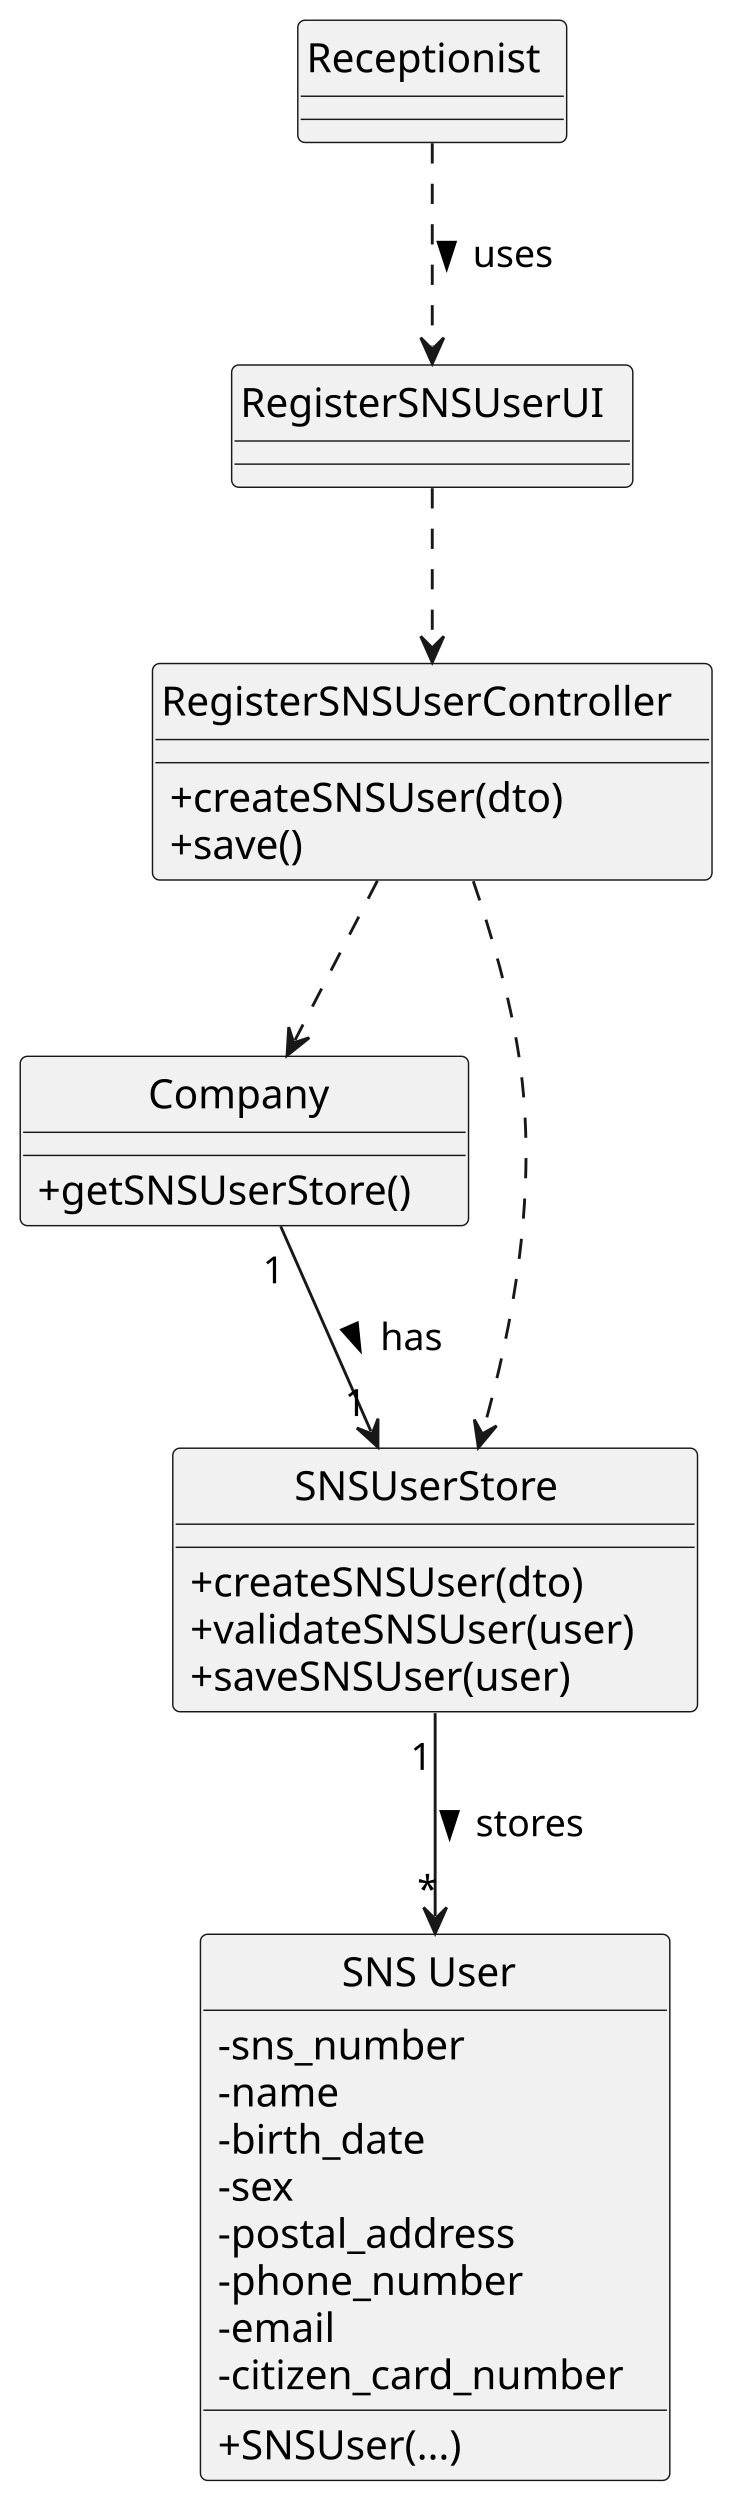
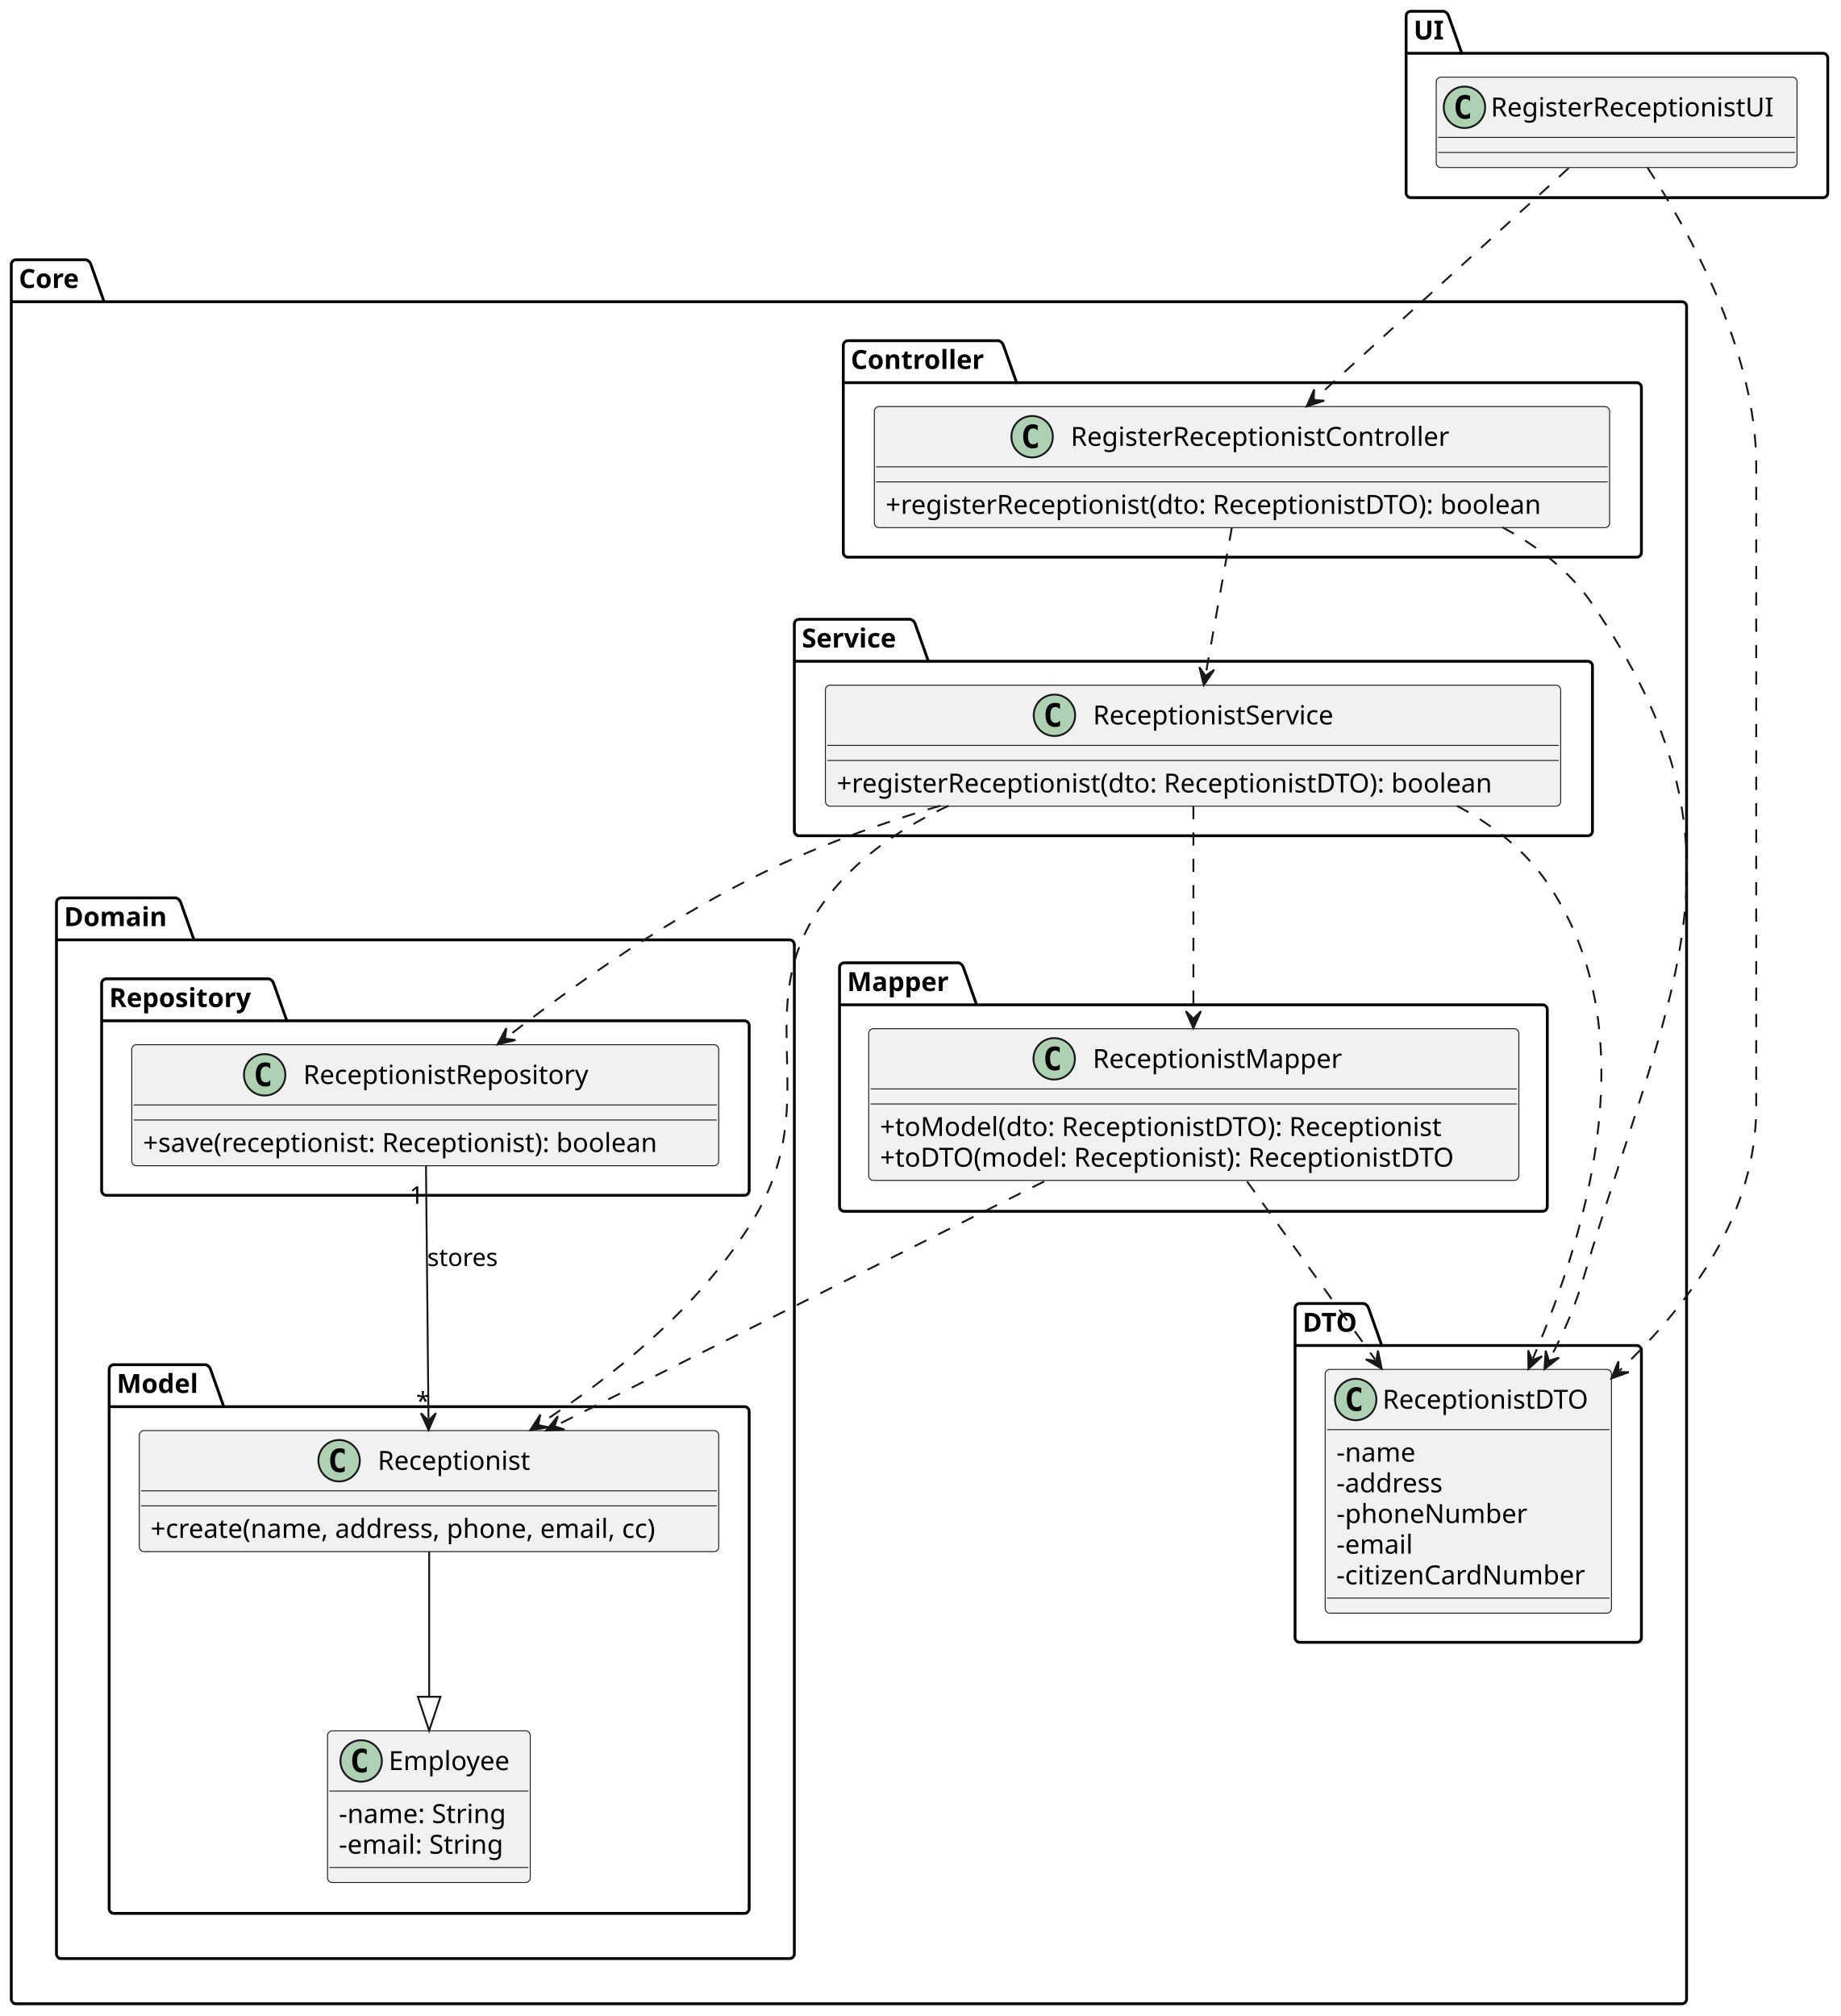
- <svg xmlns="http://www.w3.org/2000/svg" contentStyleType="text/css" data-diagram-type="CLASS" height="865px" preserveAspectRatio="none" style="width:253px;height:865px;background:#FFFFFF;" version="1.1" viewBox="0 0 253 865" width="253px" zoomAndPan="magnify">
+ <svg xmlns="http://www.w3.org/2000/svg" contentStyleType="text/css" data-diagram-type="CLASS" height="1071px" preserveAspectRatio="none" style="width:978px;height:1071px;background:#FFFFFF;" version="1.1" viewBox="0 0 978 1071" width="978px" zoomAndPan="magnify">
  <defs />
  <g>
-     <g class="entity" data-entity="RegisterSNSUserUI" data-source-line="4" data-uid="ent0002" id="entity_RegisterSNSUserUI">
-       <rect fill="#F1F1F1" height="42.297" rx="2.5" ry="2.5" style="stroke:#181818;stroke-width:0.5;" width="138.802" x="80.15" y="126.29" />
-       <text fill="#000000" font-family="sans-serif" font-size="14" lengthAdjust="spacing" textLength="132.802" x="83.15" y="144.285">RegisterSNSUserUI</text>
-       <line style="stroke:#181818;stroke-width:0.5;" x1="81.15" x2="217.952" y1="152.587" y2="152.587" />
-       <line style="stroke:#181818;stroke-width:0.5;" x1="81.15" x2="217.952" y1="160.587" y2="160.587" />
+     <g class="cluster" data-entity="UI" data-source-line="3" data-uid="ent0002" id="cluster_UI">
+       <path d="M749.5,6 L767.077,6 A3.75,3.75 0 0 1 769.577,8.5 L776.577,28.297 L968.5,28.297 A2.5,2.5 0 0 1 971,30.797 L971,102.5 A2.5,2.5 0 0 1 968.5,105 L749.5,105 A2.5,2.5 0 0 1 747,102.5 L747,8.5 A2.5,2.5 0 0 1 749.5,6" fill="none" style="stroke:#000000;stroke-width:1.5;" />
+       <line style="stroke:#000000;stroke-width:1.5;" x1="747" x2="776.577" y1="28.297" y2="28.297" />
+       <text fill="#000000" font-family="sans-serif" font-size="14" font-weight="bold" lengthAdjust="spacing" textLength="16.577" x="751" y="20.995">UI</text>
    </g>
-     <g class="entity" data-entity="RegisterSNSUserController" data-source-line="7" data-uid="ent0003" id="entity_RegisterSNSUserController">
-       <rect fill="#F1F1F1" height="74.891" rx="2.5" ry="2.5" style="stroke:#181818;stroke-width:0.5;" width="193.599" x="52.76" y="229.59" />
-       <text fill="#000000" font-family="sans-serif" font-size="14" lengthAdjust="spacing" textLength="187.599" x="55.76" y="247.585">RegisterSNSUserController</text>
-       <line style="stroke:#181818;stroke-width:0.5;" x1="53.76" x2="245.359" y1="255.887" y2="255.887" />
-       <line style="stroke:#181818;stroke-width:0.5;" x1="53.76" x2="245.359" y1="263.887" y2="263.887" />
-       <text fill="#000000" font-family="sans-serif" font-size="14" lengthAdjust="spacing" textLength="150.5" x="58.76" y="280.882">+createSNSUser(dto)</text>
-       <text fill="#000000" font-family="sans-serif" font-size="14" lengthAdjust="spacing" textLength="55.426" x="58.76" y="297.179">+save()</text>
+     <g class="cluster" data-entity="Core" data-source-line="8" data-uid="ent0004" id="cluster_Core">
+       <path d="M8.5,138 L45.792,138 A3.75,3.75 0 0 1 48.292,140.5 L55.292,160.297 L893.5,160.297 A2.5,2.5 0 0 1 896,162.797 L896,1062 A2.5,2.5 0 0 1 893.5,1064.5 L8.5,1064.5 A2.5,2.5 0 0 1 6,1062 L6,140.5 A2.5,2.5 0 0 1 8.5,138" fill="none" style="stroke:#000000;stroke-width:1.5;" />
+       <line style="stroke:#000000;stroke-width:1.5;" x1="6" x2="55.292" y1="160.297" y2="160.297" />
+       <text fill="#000000" font-family="sans-serif" font-size="14" font-weight="bold" lengthAdjust="spacing" textLength="36.292" x="10" y="152.995">Core</text>
    </g>
-     <g class="entity" data-entity="Company" data-source-line="12" data-uid="ent0004" id="entity_Company">
-       <rect fill="#F1F1F1" height="58.594" rx="2.5" ry="2.5" style="stroke:#181818;stroke-width:0.5;" width="155.11" x="7" y="365.48" />
-       <text fill="#000000" font-family="sans-serif" font-size="14" lengthAdjust="spacing" textLength="66.603" x="51.254" y="383.475">Company</text>
-       <line style="stroke:#181818;stroke-width:0.5;" x1="8" x2="161.11" y1="391.777" y2="391.777" />
-       <line style="stroke:#181818;stroke-width:0.5;" x1="8" x2="161.11" y1="399.777" y2="399.777" />
-       <text fill="#000000" font-family="sans-serif" font-size="14" lengthAdjust="spacing" textLength="143.11" x="13" y="416.772">+getSNSUserStore()</text>
+     <g class="cluster" data-entity="Controller" data-source-line="10" data-uid="ent0005" id="cluster_Controller">
+       <path d="M450.5,181 L530.571,181 A3.75,3.75 0 0 1 533.071,183.5 L540.071,203.297 L869.5,203.297 A2.5,2.5 0 0 1 872,205.797 L872,293.5 A2.5,2.5 0 0 1 869.5,296 L450.5,296 A2.5,2.5 0 0 1 448,293.5 L448,183.5 A2.5,2.5 0 0 1 450.5,181" fill="none" style="stroke:#000000;stroke-width:1.5;" />
+       <line style="stroke:#000000;stroke-width:1.5;" x1="448" x2="540.071" y1="203.297" y2="203.297" />
+       <text fill="#000000" font-family="sans-serif" font-size="14" font-weight="bold" lengthAdjust="spacing" textLength="79.071" x="452" y="195.995">Controller</text>
    </g>
-     <g class="entity" data-entity="SNSUserStore" data-source-line="16" data-uid="ent0005" id="entity_SNSUserStore">
-       <rect fill="#F1F1F1" height="91.188" rx="2.5" ry="2.5" style="stroke:#181818;stroke-width:0.5;" width="181.559" x="59.78" y="501.07" />
-       <text fill="#000000" font-family="sans-serif" font-size="14" lengthAdjust="spacing" textLength="97.467" x="101.826" y="519.065">SNSUserStore</text>
-       <line style="stroke:#181818;stroke-width:0.5;" x1="60.78" x2="240.339" y1="527.367" y2="527.367" />
-       <line style="stroke:#181818;stroke-width:0.5;" x1="60.78" x2="240.339" y1="535.367" y2="535.367" />
-       <text fill="#000000" font-family="sans-serif" font-size="14" lengthAdjust="spacing" textLength="150.5" x="65.78" y="552.362">+createSNSUser(dto)</text>
-       <text fill="#000000" font-family="sans-serif" font-size="14" lengthAdjust="spacing" textLength="169.559" x="65.78" y="568.659">+validateSNSUser(user)</text>
-       <text fill="#000000" font-family="sans-serif" font-size="14" lengthAdjust="spacing" textLength="146.118" x="65.78" y="584.956">+saveSNSUser(user)</text>
+     <g class="cluster" data-entity="Service" data-source-line="16" data-uid="ent0007" id="cluster_Service">
+       <path d="M424.5,329 L483.701,329 A3.75,3.75 0 0 1 486.201,331.5 L493.201,351.297 L843.5,351.297 A2.5,2.5 0 0 1 846,353.797 L846,441.5 A2.5,2.5 0 0 1 843.5,444 L424.5,444 A2.5,2.5 0 0 1 422,441.5 L422,331.5 A2.5,2.5 0 0 1 424.5,329" fill="none" style="stroke:#000000;stroke-width:1.5;" />
+       <line style="stroke:#000000;stroke-width:1.5;" x1="422" x2="493.201" y1="351.297" y2="351.297" />
+       <text fill="#000000" font-family="sans-serif" font-size="14" font-weight="bold" lengthAdjust="spacing" textLength="58.201" x="426" y="343.995">Service</text>
    </g>
-     <g class="entity" data-entity="SNS User" data-source-line="22" data-uid="ent0006" id="entity_SNS User">
-       <rect fill="#F1F1F1" height="188.969" rx="2.5" ry="2.5" style="stroke:#181818;stroke-width:0.5;" width="162.411" x="69.35" y="669.26" />
-       <text fill="#000000" font-family="sans-serif" font-size="14" lengthAdjust="spacing" textLength="64.606" x="118.252" y="687.255">SNS User</text>
-       <line style="stroke:#181818;stroke-width:0.5;" x1="70.35" x2="230.761" y1="695.557" y2="695.557" />
-       <text fill="#000000" font-family="sans-serif" font-size="14" lengthAdjust="spacing" textLength="90.152" x="75.35" y="712.552">-sns_number</text>
-       <text fill="#000000" font-family="sans-serif" font-size="14" lengthAdjust="spacing" textLength="44.755" x="75.35" y="728.849">-name</text>
-       <text fill="#000000" font-family="sans-serif" font-size="14" lengthAdjust="spacing" textLength="76.515" x="75.35" y="745.146">-birth_date</text>
-       <text fill="#000000" font-family="sans-serif" font-size="14" lengthAdjust="spacing" textLength="29.244" x="75.35" y="761.443">-sex</text>
-       <text fill="#000000" font-family="sans-serif" font-size="14" lengthAdjust="spacing" textLength="110.065" x="75.35" y="777.74">-postal_address</text>
-       <text fill="#000000" font-family="sans-serif" font-size="14" lengthAdjust="spacing" textLength="110.503" x="75.35" y="794.036">-phone_number</text>
-       <text fill="#000000" font-family="sans-serif" font-size="14" lengthAdjust="spacing" textLength="43.661" x="75.35" y="810.333">-email</text>
-       <text fill="#000000" font-family="sans-serif" font-size="14" lengthAdjust="spacing" textLength="150.411" x="75.35" y="826.63">-citizen_card_number</text>
-       <line style="stroke:#181818;stroke-width:0.5;" x1="70.35" x2="230.761" y1="833.932" y2="833.932" />
-       <text fill="#000000" font-family="sans-serif" font-size="14" lengthAdjust="spacing" textLength="96.161" x="75.35" y="850.927">+SNSUser(...)</text>
+     <g class="cluster" data-entity="Domain" data-source-line="22" data-uid="ent0009" id="cluster_Domain">
+       <path d="M32.5,477 L93.54,477 A3.75,3.75 0 0 1 96.04,479.5 L103.04,499.297 L419.5,499.297 A2.5,2.5 0 0 1 422,501.797 L422,1038 A2.5,2.5 0 0 1 419.5,1040.5 L32.5,1040.5 A2.5,2.5 0 0 1 30,1038 L30,479.5 A2.5,2.5 0 0 1 32.5,477" fill="none" style="stroke:#000000;stroke-width:1.5;" />
+       <line style="stroke:#000000;stroke-width:1.5;" x1="30" x2="103.04" y1="499.297" y2="499.297" />
+       <text fill="#000000" font-family="sans-serif" font-size="14" font-weight="bold" lengthAdjust="spacing" textLength="60.04" x="34" y="491.995">Domain</text>
    </g>
-     <g class="entity" data-entity="Receptionist" data-source-line="34" data-uid="ent0007" id="entity_Receptionist">
-       <rect fill="#F1F1F1" height="42.297" rx="2.5" ry="2.5" style="stroke:#181818;stroke-width:0.5;" width="93.028" x="103.04" y="7" />
-       <text fill="#000000" font-family="sans-serif" font-size="14" lengthAdjust="spacing" textLength="87.028" x="106.04" y="24.995">Receptionist</text>
-       <line style="stroke:#181818;stroke-width:0.5;" x1="104.04" x2="195.068" y1="33.297" y2="33.297" />
-       <line style="stroke:#181818;stroke-width:0.5;" x1="104.04" x2="195.068" y1="41.297" y2="41.297" />
+     <g class="cluster" data-entity="Model" data-source-line="23" data-uid="ent0010" id="cluster_Model">
+       <path d="M60.5,725 L109.365,725 A3.75,3.75 0 0 1 111.865,727.5 L118.865,747.297 L395.5,747.297 A2.5,2.5 0 0 1 398,749.797 L398,1014 A2.5,2.5 0 0 1 395.5,1016.5 L60.5,1016.5 A2.5,2.5 0 0 1 58,1014 L58,727.5 A2.5,2.5 0 0 1 60.5,725" fill="none" style="stroke:#000000;stroke-width:1.5;" />
+       <line style="stroke:#000000;stroke-width:1.5;" x1="58" x2="118.865" y1="747.297" y2="747.297" />
+       <text fill="#000000" font-family="sans-serif" font-size="14" font-weight="bold" lengthAdjust="spacing" textLength="47.865" x="62" y="739.995">Model</text>
    </g>
-     <g class="link" data-entity-1="RegisterSNSUserUI" data-entity-2="RegisterSNSUserController" data-source-line="37" data-uid="lnk8" id="link_RegisterSNSUserUI_RegisterSNSUserController">
-       <path codeLine="37" d="M149.56,168.92 C149.56,185.51 149.56,203.29 149.56,223.17" fill="none" id="RegisterSNSUserUI-to-RegisterSNSUserController" style="stroke:#181818;stroke-width:1;stroke-dasharray:7,7;" />
-       <polygon fill="#181818" points="149.56,229.17,153.56,220.17,149.56,224.17,145.56,220.17,149.56,229.17" style="stroke:#181818;stroke-width:1;" />
+     <g class="cluster" data-entity="Repository" data-source-line="33" data-uid="ent0013" id="cluster_Repository">
+       <path d="M56.5,520 L142.888,520 A3.75,3.75 0 0 1 145.388,522.5 L152.388,542.297 L395.5,542.297 A2.5,2.5 0 0 1 398,544.797 L398,632.5 A2.5,2.5 0 0 1 395.5,635 L56.5,635 A2.5,2.5 0 0 1 54,632.5 L54,522.5 A2.5,2.5 0 0 1 56.5,520" fill="none" style="stroke:#000000;stroke-width:1.5;" />
+       <line style="stroke:#000000;stroke-width:1.5;" x1="54" x2="152.388" y1="542.297" y2="542.297" />
+       <text fill="#000000" font-family="sans-serif" font-size="14" font-weight="bold" lengthAdjust="spacing" textLength="85.388" x="58" y="534.995">Repository</text>
    </g>
-     <g class="link" data-entity-1="RegisterSNSUserController" data-entity-2="Company" data-source-line="38" data-uid="lnk9" id="link_RegisterSNSUserController_Company">
-       <path codeLine="38" d="M130.58,304.74 C120.61,324.02 111.334,341.97 102.074,359.89" fill="none" id="RegisterSNSUserController-to-Company" style="stroke:#181818;stroke-width:1;stroke-dasharray:7,7;" />
-       <polygon fill="#181818" points="99.32,365.22,107.005,359.061,101.615,360.778,99.898,355.388,99.32,365.22" style="stroke:#181818;stroke-width:1;" />
+     <g class="cluster" data-entity="DTO" data-source-line="40" data-uid="ent0015" id="cluster_DTO">
+       <path d="M690.5,692.5 L724.572,692.5 A3.75,3.75 0 0 1 727.072,695 L734.072,714.797 L869.5,714.797 A2.5,2.5 0 0 1 872,717.297 L872,870 A2.5,2.5 0 0 1 869.5,872.5 L690.5,872.5 A2.5,2.5 0 0 1 688,870 L688,695 A2.5,2.5 0 0 1 690.5,692.5" fill="none" style="stroke:#000000;stroke-width:1.5;" />
+       <line style="stroke:#000000;stroke-width:1.5;" x1="688" x2="734.072" y1="714.797" y2="714.797" />
+       <text fill="#000000" font-family="sans-serif" font-size="14" font-weight="bold" lengthAdjust="spacing" textLength="33.072" x="692" y="707.495">DTO</text>
    </g>
-     <g class="link" data-entity-1="RegisterSNSUserController" data-entity-2="SNSUserStore" data-source-line="39" data-uid="lnk10" id="link_RegisterSNSUserController_SNSUserStore">
-       <path codeLine="39" d="M163.76,304.91 C169.94,322.89 176.47,345 179.56,365.48 C186.51,411.7 177.453,458.697 167.143,495.137" fill="none" id="RegisterSNSUserController-to-SNSUserStore" style="stroke:#181818;stroke-width:1;stroke-dasharray:7,7;" />
-       <polygon fill="#181818" points="165.51,500.91,171.809,493.339,166.871,496.099,164.111,491.161,165.51,500.91" style="stroke:#181818;stroke-width:1;" />
+     <g class="cluster" data-entity="Mapper" data-source-line="50" data-uid="ent0017" id="cluster_Mapper">
+       <path d="M448.5,511.5 L509.321,511.5 A3.75,3.75 0 0 1 511.821,514 L518.821,533.797 L819.5,533.797 A2.5,2.5 0 0 1 822,536.297 L822,641 A2.5,2.5 0 0 1 819.5,643.5 L448.5,643.5 A2.5,2.5 0 0 1 446,641 L446,514 A2.5,2.5 0 0 1 448.5,511.5" fill="none" style="stroke:#000000;stroke-width:1.5;" />
+       <line style="stroke:#000000;stroke-width:1.5;" x1="446" x2="518.821" y1="533.797" y2="533.797" />
+       <text fill="#000000" font-family="sans-serif" font-size="14" font-weight="bold" lengthAdjust="spacing" textLength="59.821" x="450" y="526.495">Mapper</text>
    </g>
-     <g class="link" data-entity-1="Company" data-entity-2="SNSUserStore" data-source-line="40" data-uid="lnk11" id="link_Company_SNSUserStore">
-       <path codeLine="40" d="M97.12,424.32 C106.62,445.9 117.433,470.438 128.343,495.228" fill="none" id="Company-to-SNSUserStore" style="stroke:#181818;stroke-width:1;" />
-       <polygon fill="#181818" points="130.76,500.72,130.796,490.871,128.746,496.144,123.474,494.094,130.76,500.72" style="stroke:#181818;stroke-width:1;" />
-       <polygon fill="#000000" points="124.575,467.212,123.62,457.75,118.24,460.119,124.575,467.212" style="stroke:#000000;stroke-width:1;" />
-       <text fill="#000000" font-family="sans-serif" font-size="13" lengthAdjust="spacing" textLength="22.979" x="131.56" y="467.137">has</text>
-       <text fill="#000000" font-family="sans-serif" font-size="13" lengthAdjust="spacing" textLength="8.271" x="90.914" y="444.041">1</text>
-       <text fill="#000000" font-family="sans-serif" font-size="13" lengthAdjust="spacing" textLength="8.271" x="119.284" y="489.947">1</text>
+     <g class="entity" data-entity="RegisterReceptionistUI" data-source-line="4" data-uid="ent0003" id="entity_RegisterReceptionistUI">
+       <rect fill="#F1F1F1" height="48" rx="2.5" ry="2.5" style="stroke:#181818;stroke-width:0.5;" width="191.674" x="763" y="41" />
+       <ellipse cx="778" cy="57" fill="#ADD1B2" rx="11" ry="11" style="stroke:#181818;stroke-width:1;" />
+       <path d="M780.969,62.641 Q780.391,62.938 779.75,63.078 Q779.109,63.234 778.406,63.234 Q775.906,63.234 774.578,61.594 Q773.266,59.938 773.266,56.812 Q773.266,53.688 774.578,52.031 Q775.906,50.375 778.406,50.375 Q779.109,50.375 779.75,50.531 Q780.406,50.688 780.969,50.984 L780.969,53.703 Q780.344,53.125 779.75,52.859 Q779.156,52.578 778.531,52.578 Q777.188,52.578 776.5,53.656 Q775.812,54.719 775.812,56.812 Q775.812,58.906 776.5,59.984 Q777.188,61.047 778.531,61.047 Q779.156,61.047 779.75,60.781 Q780.344,60.5 780.969,59.922 L780.969,62.641 Z " fill="#000000" />
+       <text fill="#000000" font-family="sans-serif" font-size="14" lengthAdjust="spacing" textLength="159.674" x="792" y="61.847">RegisterReceptionistUI</text>
+       <line style="stroke:#181818;stroke-width:0.5;" x1="764" x2="953.674" y1="73" y2="73" />
+       <line style="stroke:#181818;stroke-width:0.5;" x1="764" x2="953.674" y1="81" y2="81" />
    </g>
-     <g class="link" data-entity-1="SNSUserStore" data-entity-2="SNS User" data-source-line="41" data-uid="lnk12" id="link_SNSUserStore_SNS User">
-       <path codeLine="41" d="M150.56,592.75 C150.56,614.93 150.56,636.52 150.56,662.98" fill="none" id="SNSUserStore-to-SNS User" style="stroke:#181818;stroke-width:1;" />
-       <polygon fill="#181818" points="150.56,668.98,154.56,659.98,150.56,663.98,146.56,659.98,150.56,668.98" style="stroke:#181818;stroke-width:1;" />
-       <polygon fill="#000000" points="155.56,635.826,158.499,626.781,152.621,626.781,155.56,635.826" style="stroke:#000000;stroke-width:1;" />
-       <text fill="#000000" font-family="sans-serif" font-size="13" lengthAdjust="spacing" textLength="39.94" x="164.56" y="635.327">stores</text>
-       <text fill="#000000" font-family="sans-serif" font-size="13" lengthAdjust="spacing" textLength="8.271" x="142.017" y="612.362">1</text>
-       <text fill="#000000" font-family="sans-serif" font-size="13" lengthAdjust="spacing" textLength="6.5" x="144.35" y="658.222">*</text>
+     <g class="entity" data-entity="RegisterReceptionistController" data-source-line="11" data-uid="ent0006" id="entity_RegisterReceptionistController">
+       <rect fill="#F1F1F1" height="64.297" rx="2.5" ry="2.5" style="stroke:#181818;stroke-width:0.5;" width="390.608" x="464.5" y="216" />
+       <ellipse cx="548.319" cy="232" fill="#ADD1B2" rx="11" ry="11" style="stroke:#181818;stroke-width:1;" />
+       <path d="M551.288,237.641 Q550.71,237.938 550.069,238.078 Q549.428,238.234 548.725,238.234 Q546.225,238.234 544.897,236.594 Q543.585,234.938 543.585,231.812 Q543.585,228.688 544.897,227.031 Q546.225,225.375 548.725,225.375 Q549.428,225.375 550.069,225.531 Q550.725,225.688 551.288,225.984 L551.288,228.703 Q550.663,228.125 550.069,227.859 Q549.475,227.578 548.85,227.578 Q547.506,227.578 546.819,228.656 Q546.131,229.719 546.131,231.812 Q546.131,233.906 546.819,234.984 Q547.506,236.047 548.85,236.047 Q549.475,236.047 550.069,235.781 Q550.663,235.5 551.288,234.922 L551.288,237.641 Z " fill="#000000" />
+       <text fill="#000000" font-family="sans-serif" font-size="14" lengthAdjust="spacing" textLength="214.471" x="568.819" y="236.847">RegisterReceptionistController</text>
+       <line style="stroke:#181818;stroke-width:0.5;" x1="465.5" x2="854.108" y1="248" y2="248" />
+       <line style="stroke:#181818;stroke-width:0.5;" x1="465.5" x2="854.108" y1="256" y2="256" />
+       <text fill="#000000" font-family="sans-serif" font-size="14" lengthAdjust="spacing" textLength="378.608" x="470.5" y="272.995">+registerReceptionist(dto: ReceptionistDTO): boolean</text>
    </g>
-     <g class="link" data-entity-1="Receptionist" data-entity-2="RegisterSNSUserUI" data-source-line="42" data-uid="lnk13" id="link_Receptionist_RegisterSNSUserUI">
-       <path codeLine="42" d="M149.56,49.58 C149.56,70.97 149.56,98.39 149.56,119.85" fill="none" id="Receptionist-to-RegisterSNSUserUI" style="stroke:#181818;stroke-width:1;stroke-dasharray:7,7;" />
-       <polygon fill="#181818" points="149.56,125.85,153.56,116.85,149.56,120.85,145.56,116.85,149.56,125.85" style="stroke:#181818;stroke-width:1;" />
-       <polygon fill="#000000" points="154.56,92.856,157.499,83.811,151.621,83.811,154.56,92.856" style="stroke:#000000;stroke-width:1;" />
-       <text fill="#000000" font-family="sans-serif" font-size="13" lengthAdjust="spacing" textLength="29.783" x="163.56" y="92.357">uses</text>
+     <g class="entity" data-entity="ReceptionistService" data-source-line="17" data-uid="ent0008" id="entity_ReceptionistService">
+       <rect fill="#F1F1F1" height="64.297" rx="2.5" ry="2.5" style="stroke:#181818;stroke-width:0.5;" width="390.608" x="438.5" y="364" />
+       <ellipse cx="560.169" cy="380" fill="#ADD1B2" rx="11" ry="11" style="stroke:#181818;stroke-width:1;" />
+       <path d="M563.138,385.641 Q562.56,385.938 561.919,386.078 Q561.279,386.234 560.576,386.234 Q558.076,386.234 556.748,384.594 Q555.435,382.938 555.435,379.812 Q555.435,376.688 556.748,375.031 Q558.076,373.375 560.576,373.375 Q561.279,373.375 561.919,373.531 Q562.576,373.688 563.138,373.984 L563.138,376.703 Q562.513,376.125 561.919,375.859 Q561.326,375.578 560.701,375.578 Q559.357,375.578 558.669,376.656 Q557.982,377.719 557.982,379.812 Q557.982,381.906 558.669,382.984 Q559.357,384.047 560.701,384.047 Q561.326,384.047 561.919,383.781 Q562.513,383.5 563.138,382.922 L563.138,385.641 Z " fill="#000000" />
+       <text fill="#000000" font-family="sans-serif" font-size="14" lengthAdjust="spacing" textLength="138.769" x="580.669" y="384.847">ReceptionistService</text>
+       <line style="stroke:#181818;stroke-width:0.5;" x1="439.5" x2="828.108" y1="396" y2="396" />
+       <line style="stroke:#181818;stroke-width:0.5;" x1="439.5" x2="828.108" y1="404" y2="404" />
+       <text fill="#000000" font-family="sans-serif" font-size="14" lengthAdjust="spacing" textLength="378.608" x="444.5" y="420.995">+registerReceptionist(dto: ReceptionistDTO): boolean</text>
+     </g>
+     <g class="entity" data-entity="Employee" data-source-line="24" data-uid="ent0011" id="entity_Employee">
+       <rect fill="#F1F1F1" height="80.594" rx="2.5" ry="2.5" style="stroke:#181818;stroke-width:0.5;" width="107.703" x="174" y="919.5" />
+       <ellipse cx="191.865" cy="935.5" fill="#ADD1B2" rx="11" ry="11" style="stroke:#181818;stroke-width:1;" />
+       <path d="M194.833,941.141 Q194.255,941.438 193.615,941.578 Q192.974,941.734 192.271,941.734 Q189.771,941.734 188.443,940.094 Q187.13,938.438 187.13,935.312 Q187.13,932.188 188.443,930.531 Q189.771,928.875 192.271,928.875 Q192.974,928.875 193.615,929.031 Q194.271,929.188 194.833,929.484 L194.833,932.203 Q194.208,931.625 193.615,931.359 Q193.021,931.078 192.396,931.078 Q191.052,931.078 190.365,932.156 Q189.677,933.219 189.677,935.312 Q189.677,937.406 190.365,938.484 Q191.052,939.547 192.396,939.547 Q193.021,939.547 193.615,939.281 Q194.208,939 194.833,938.422 L194.833,941.141 Z " fill="#000000" />
+       <text fill="#000000" font-family="sans-serif" font-size="14" lengthAdjust="spacing" textLength="69.337" x="206.501" y="940.347">Employee</text>
+       <line style="stroke:#181818;stroke-width:0.5;" x1="175" x2="280.703" y1="951.5" y2="951.5" />
+       <text fill="#000000" font-family="sans-serif" font-size="14" lengthAdjust="spacing" textLength="95.703" x="180" y="968.495">-name: String</text>
+       <text fill="#000000" font-family="sans-serif" font-size="14" lengthAdjust="spacing" textLength="94.609" x="180" y="984.792">-email: String</text>
+       <line style="stroke:#181818;stroke-width:0.5;" x1="175" x2="280.703" y1="992.094" y2="992.094" />
+     </g>
+     <g class="entity" data-entity="Receptionist" data-source-line="28" data-uid="ent0012" id="entity_Receptionist">
+       <rect fill="#F1F1F1" height="64.297" rx="2.5" ry="2.5" style="stroke:#181818;stroke-width:0.5;" width="307.832" x="74" y="760" />
+       <ellipse cx="180.152" cy="776" fill="#ADD1B2" rx="11" ry="11" style="stroke:#181818;stroke-width:1;" />
+       <path d="M183.121,781.641 Q182.542,781.938 181.902,782.078 Q181.261,782.234 180.558,782.234 Q178.058,782.234 176.73,780.594 Q175.417,778.938 175.417,775.812 Q175.417,772.688 176.73,771.031 Q178.058,769.375 180.558,769.375 Q181.261,769.375 181.902,769.531 Q182.558,769.688 183.121,769.984 L183.121,772.703 Q182.496,772.125 181.902,771.859 Q181.308,771.578 180.683,771.578 Q179.339,771.578 178.652,772.656 Q177.964,773.719 177.964,775.812 Q177.964,777.906 178.652,778.984 Q179.339,780.047 180.683,780.047 Q181.308,780.047 181.902,779.781 Q182.496,779.5 183.121,778.922 L183.121,781.641 Z " fill="#000000" />
+       <text fill="#000000" font-family="sans-serif" font-size="14" lengthAdjust="spacing" textLength="87.028" x="200.652" y="780.847">Receptionist</text>
+       <line style="stroke:#181818;stroke-width:0.5;" x1="75" x2="380.832" y1="792" y2="792" />
+       <line style="stroke:#181818;stroke-width:0.5;" x1="75" x2="380.832" y1="800" y2="800" />
+       <text fill="#000000" font-family="sans-serif" font-size="14" lengthAdjust="spacing" textLength="295.832" x="80" y="816.995">+create(name, address, phone, email, cc)</text>
+     </g>
+     <g class="entity" data-entity="ReceptionistRepository" data-source-line="34" data-uid="ent0014" id="entity_ReceptionistRepository">
+       <rect fill="#F1F1F1" height="64.297" rx="2.5" ry="2.5" style="stroke:#181818;stroke-width:0.5;" width="311.817" x="70" y="555" />
+       <ellipse cx="140.608" cy="571" fill="#ADD1B2" rx="11" ry="11" style="stroke:#181818;stroke-width:1;" />
+       <path d="M143.577,576.641 Q142.999,576.938 142.358,577.078 Q141.718,577.234 141.015,577.234 Q138.515,577.234 137.186,575.594 Q135.874,573.938 135.874,570.812 Q135.874,567.688 137.186,566.031 Q138.515,564.375 141.015,564.375 Q141.718,564.375 142.358,564.531 Q143.015,564.688 143.577,564.984 L143.577,567.703 Q142.952,567.125 142.358,566.859 Q141.765,566.578 141.14,566.578 Q139.796,566.578 139.108,567.656 Q138.421,568.719 138.421,570.812 Q138.421,572.906 139.108,573.984 Q139.796,575.047 141.14,575.047 Q141.765,575.047 142.358,574.781 Q142.952,574.5 143.577,573.922 L143.577,576.641 Z " fill="#000000" />
+       <text fill="#000000" font-family="sans-serif" font-size="14" lengthAdjust="spacing" textLength="162.101" x="161.108" y="575.847">ReceptionistRepository</text>
+       <line style="stroke:#181818;stroke-width:0.5;" x1="71" x2="380.817" y1="587" y2="587" />
+       <line style="stroke:#181818;stroke-width:0.5;" x1="71" x2="380.817" y1="595" y2="595" />
+       <text fill="#000000" font-family="sans-serif" font-size="14" lengthAdjust="spacing" textLength="299.817" x="76" y="611.995">+save(receptionist: Receptionist): boolean</text>
+     </g>
+     <g class="entity" data-entity="ReceptionistDTO" data-source-line="41" data-uid="ent0016" id="entity_ReceptionistDTO">
+       <rect fill="#F1F1F1" height="129.484" rx="2.5" ry="2.5" style="stroke:#181818;stroke-width:0.5;" width="152.089" x="704" y="727.5" />
+       <ellipse cx="720.219" cy="743.5" fill="#ADD1B2" rx="11" ry="11" style="stroke:#181818;stroke-width:1;" />
+       <path d="M723.188,749.141 Q722.61,749.438 721.969,749.578 Q721.328,749.734 720.625,749.734 Q718.125,749.734 716.797,748.094 Q715.485,746.438 715.485,743.312 Q715.485,740.188 716.797,738.531 Q718.125,736.875 720.625,736.875 Q721.328,736.875 721.969,737.031 Q722.625,737.188 723.188,737.484 L723.188,740.203 Q722.563,739.625 721.969,739.359 Q721.375,739.078 720.75,739.078 Q719.407,739.078 718.719,740.156 Q718.032,741.219 718.032,743.312 Q718.032,745.406 718.719,746.484 Q719.407,747.547 720.75,747.547 Q721.375,747.547 721.969,747.281 Q722.563,747 723.188,746.422 L723.188,749.141 Z " fill="#000000" />
+       <text fill="#000000" font-family="sans-serif" font-size="14" lengthAdjust="spacing" textLength="117.38" x="734.49" y="748.347">ReceptionistDTO</text>
+       <line style="stroke:#181818;stroke-width:0.5;" x1="705" x2="855.089" y1="759.5" y2="759.5" />
+       <text fill="#000000" font-family="sans-serif" font-size="14" lengthAdjust="spacing" textLength="44.755" x="710" y="776.495">-name</text>
+       <text fill="#000000" font-family="sans-serif" font-size="14" lengthAdjust="spacing" textLength="60.361" x="710" y="792.792">-address</text>
+       <text fill="#000000" font-family="sans-serif" font-size="14" lengthAdjust="spacing" textLength="105.103" x="710" y="809.089">-phoneNumber</text>
+       <text fill="#000000" font-family="sans-serif" font-size="14" lengthAdjust="spacing" textLength="43.661" x="710" y="825.386">-email</text>
+       <text fill="#000000" font-family="sans-serif" font-size="14" lengthAdjust="spacing" textLength="140.089" x="710" y="841.683">-citizenCardNumber</text>
+       <line style="stroke:#181818;stroke-width:0.5;" x1="705" x2="855.089" y1="848.984" y2="848.984" />
+     </g>
+     <g class="entity" data-entity="ReceptionistMapper" data-source-line="51" data-uid="ent0018" id="entity_ReceptionistMapper">
+       <rect fill="#F1F1F1" height="80.594" rx="2.5" ry="2.5" style="stroke:#181818;stroke-width:0.5;" width="345.396" x="461.5" y="546.5" />
+       <ellipse cx="560.033" cy="562.5" fill="#ADD1B2" rx="11" ry="11" style="stroke:#181818;stroke-width:1;" />
+       <path d="M563.002,568.141 Q562.424,568.438 561.783,568.578 Q561.143,568.734 560.439,568.734 Q557.939,568.734 556.611,567.094 Q555.299,565.438 555.299,562.312 Q555.299,559.188 556.611,557.531 Q557.939,555.875 560.439,555.875 Q561.143,555.875 561.783,556.031 Q562.439,556.188 563.002,556.484 L563.002,559.203 Q562.377,558.625 561.783,558.359 Q561.189,558.078 560.564,558.078 Q559.221,558.078 558.533,559.156 Q557.846,560.219 557.846,562.312 Q557.846,564.406 558.533,565.484 Q559.221,566.547 560.564,566.547 Q561.189,566.547 561.783,566.281 Q562.377,566 563.002,565.422 L563.002,568.141 Z " fill="#000000" />
+       <text fill="#000000" font-family="sans-serif" font-size="14" lengthAdjust="spacing" textLength="139.829" x="580.533" y="567.347">ReceptionistMapper</text>
+       <line style="stroke:#181818;stroke-width:0.5;" x1="462.5" x2="805.895" y1="578.5" y2="578.5" />
+       <line style="stroke:#181818;stroke-width:0.5;" x1="462.5" x2="805.895" y1="586.5" y2="586.5" />
+       <text fill="#000000" font-family="sans-serif" font-size="14" lengthAdjust="spacing" textLength="324.427" x="467.5" y="603.495">+toModel(dto: ReceptionistDTO): Receptionist</text>
+       <text fill="#000000" font-family="sans-serif" font-size="14" lengthAdjust="spacing" textLength="333.396" x="467.5" y="619.792">+toDTO(model: Receptionist): ReceptionistDTO</text>
+     </g>
+     <g class="link" data-entity-1="Receptionist" data-entity-2="Employee" data-source-line="58" data-uid="lnk19" id="link_Receptionist_Employee">
+       <path codeLine="58" d="M228,824.22 C228,851.18 228,872.26 228,901.41" fill="none" id="Receptionist-to-Employee" style="stroke:#181818;stroke-width:1;" />
+       <polygon fill="none" points="228,919.41,234,901.41,222,901.41,228,919.41" style="stroke:#181818;stroke-width:1;" />
+     </g>
+     <g class="link" data-entity-1="RegisterReceptionistUI" data-entity-2="RegisterReceptionistController" data-source-line="60" data-uid="lnk20" id="link_RegisterReceptionistUI_RegisterReceptionistController">
+       <path codeLine="60" d="M833.39,89.29 C797.91,121.56 738.149,175.923 698.609,211.883" fill="none" id="RegisterReceptionistUI-to-RegisterReceptionistController" style="stroke:#181818;stroke-width:1;stroke-dasharray:7,7;" />
+       <polygon fill="#181818" points="694.17,215.92,703.519,212.824,697.869,212.556,698.137,206.905,694.17,215.92" style="stroke:#181818;stroke-width:1;" />
+     </g>
+     <g class="link" data-entity-1="RegisterReceptionistUI" data-entity-2="ReceptionistDTO" data-source-line="61" data-uid="lnk21" id="link_RegisterReceptionistUI_ReceptionistDTO">
+       <path codeLine="61" d="M875.24,89.06 C897.02,122.31 933,186.4 933,247 C933,247 933,247 933,588 C933,644.71 898.79,691.497 860.39,728.157" fill="none" id="RegisterReceptionistUI-to-ReceptionistDTO" style="stroke:#181818;stroke-width:1;stroke-dasharray:7,7;" />
+       <polygon fill="#181818" points="856.05,732.3,865.322,728.979,859.667,728.847,859.798,723.192,856.05,732.3" style="stroke:#181818;stroke-width:1;" />
+     </g>
+     <g class="link" data-entity-1="RegisterReceptionistController" data-entity-2="ReceptionistService" data-source-line="63" data-uid="lnk22" id="link_RegisterReceptionistController_ReceptionistService">
+       <path codeLine="63" d="M654.42,280.32 C650.02,305.04 644.962,333.433 640.572,358.073" fill="none" id="RegisterReceptionistController-to-ReceptionistService" style="stroke:#181818;stroke-width:1;stroke-dasharray:7,7;" />
+       <polygon fill="#181818" points="639.52,363.98,645.037,355.821,640.397,359.058,637.161,354.418,639.52,363.98" style="stroke:#181818;stroke-width:1;" />
+     </g>
+     <g class="link" data-entity-1="RegisterReceptionistController" data-entity-2="ReceptionistDTO" data-source-line="64" data-uid="lnk23" id="link_RegisterReceptionistController_ReceptionistDTO">
+       <path codeLine="64" d="M798.11,280.11 C816.97,290.15 833.96,303.43 846,321 C935.31,451.35 886.89,525 842,676.5 C836.89,693.73 831.784,705.996 823.304,722.036" fill="none" id="RegisterReceptionistController-to-ReceptionistDTO" style="stroke:#181818;stroke-width:1;stroke-dasharray:7,7;" />
+       <polygon fill="#181818" points="820.5,727.34,828.243,721.253,822.837,722.92,821.17,717.514,820.5,727.34" style="stroke:#181818;stroke-width:1;" />
+     </g>
+     <g class="link" data-entity-1="ReceptionistService" data-entity-2="ReceptionistRepository" data-source-line="66" data-uid="lnk24" id="link_ReceptionistService_ReceptionistRepository">
+       <path codeLine="66" d="M499.48,428.02 C470.33,436.75 440.13,447.38 413,460 C357.8,485.67 305.41,522.961 269.05,551.181" fill="none" id="ReceptionistService-to-ReceptionistRepository" style="stroke:#181818;stroke-width:1;stroke-dasharray:7,7;" />
+       <polygon fill="#181818" points="264.31,554.86,273.872,552.502,268.26,551.794,268.967,546.182,264.31,554.86" style="stroke:#181818;stroke-width:1;" />
+     </g>
+     <g class="link" data-entity-1="ReceptionistService" data-entity-2="ReceptionistMapper" data-source-line="67" data-uid="lnk25" id="link_ReceptionistService_ReceptionistMapper">
+       <path codeLine="67" d="M634,428.21 C634,460.5 634,505.04 634,540.19" fill="none" id="ReceptionistService-to-ReceptionistMapper" style="stroke:#181818;stroke-width:1;stroke-dasharray:7,7;" />
+       <polygon fill="#181818" points="634,546.19,638,537.19,634,541.19,630,537.19,634,546.19" style="stroke:#181818;stroke-width:1;" />
+     </g>
+     <g class="link" data-entity-1="ReceptionistService" data-entity-2="Receptionist" data-source-line="68" data-uid="lnk26" id="link_ReceptionistService_Receptionist">
+       <path codeLine="68" d="M503.94,428.06 C482.27,438.13 461.75,451.44 446,469 C390,531.43 443.29,580.91 398,651.5 C368.73,697.13 324.646,731.783 286.716,756.513" fill="none" id="ReceptionistService-to-Receptionist" style="stroke:#181818;stroke-width:1;stroke-dasharray:7,7;" />
+       <polygon fill="#181818" points="281.69,759.79,291.414,758.225,285.878,757.059,287.045,751.524,281.69,759.79" style="stroke:#181818;stroke-width:1;" />
+     </g>
+     <g class="link" data-entity-1="ReceptionistService" data-entity-2="ReceptionistDTO" data-source-line="69" data-uid="lnk27" id="link_ReceptionistService_ReceptionistDTO">
+       <path codeLine="69" d="M774.03,428.11 C792.92,438.15 809.92,451.43 822,469 C874.8,545.76 844.299,652.077 814.369,721.717" fill="none" id="ReceptionistService-to-ReceptionistDTO" style="stroke:#181818;stroke-width:1;stroke-dasharray:7,7;" />
+       <polygon fill="#181818" points="812,727.23,819.229,720.541,813.974,722.636,811.879,717.382,812,727.23" style="stroke:#181818;stroke-width:1;" />
+     </g>
+     <g class="link" data-entity-1="ReceptionistMapper" data-entity-2="ReceptionistDTO" data-source-line="71" data-uid="lnk28" id="link_ReceptionistMapper_ReceptionistDTO">
+       <path codeLine="71" d="M662.5,627.62 C682.83,655.89 707.107,689.649 730.547,722.239" fill="none" id="ReceptionistMapper-to-ReceptionistDTO" style="stroke:#181818;stroke-width:1;stroke-dasharray:7,7;" />
+       <polygon fill="#181818" points="734.05,727.11,732.042,717.468,731.13,723.051,725.548,722.139,734.05,727.11" style="stroke:#181818;stroke-width:1;" />
+     </g>
+     <g class="link" data-entity-1="ReceptionistMapper" data-entity-2="Receptionist" data-source-line="72" data-uid="lnk29" id="link_ReceptionistMapper_Receptionist">
+       <path codeLine="72" d="M554.76,627.62 C477.33,666.33 366.436,721.776 295.486,757.256" fill="none" id="ReceptionistMapper-to-Receptionist" style="stroke:#181818;stroke-width:1;stroke-dasharray:7,7;" />
+       <polygon fill="#181818" points="290.12,759.94,299.959,759.492,294.592,757.704,296.381,752.337,290.12,759.94" style="stroke:#181818;stroke-width:1;" />
+     </g>
+     <g class="link" data-entity-1="ReceptionistRepository" data-entity-2="Receptionist" data-source-line="74" data-uid="lnk30" id="link_ReceptionistRepository_Receptionist">
+       <path codeLine="74" d="M226.31,619.27 C226.68,657.42 227.262,715.53 227.632,753.69" fill="none" id="ReceptionistRepository-to-Receptionist" style="stroke:#181818;stroke-width:1;" />
+       <polygon fill="#181818" points="227.69,759.69,231.603,750.652,227.642,754.69,223.603,750.729,227.69,759.69" style="stroke:#181818;stroke-width:1;" />
+       <text fill="#000000" font-family="sans-serif" font-size="13" lengthAdjust="spacing" textLength="39.94" x="227" y="672.567">stores</text>
+       <text fill="#000000" font-family="sans-serif" font-size="13" lengthAdjust="spacing" textLength="8.271" x="217.596" y="639.523">1</text>
+       <text fill="#000000" font-family="sans-serif" font-size="13" lengthAdjust="spacing" textLength="6.5" x="221.104" y="748.903">*</text>
    </g>
  </g>
</svg>
